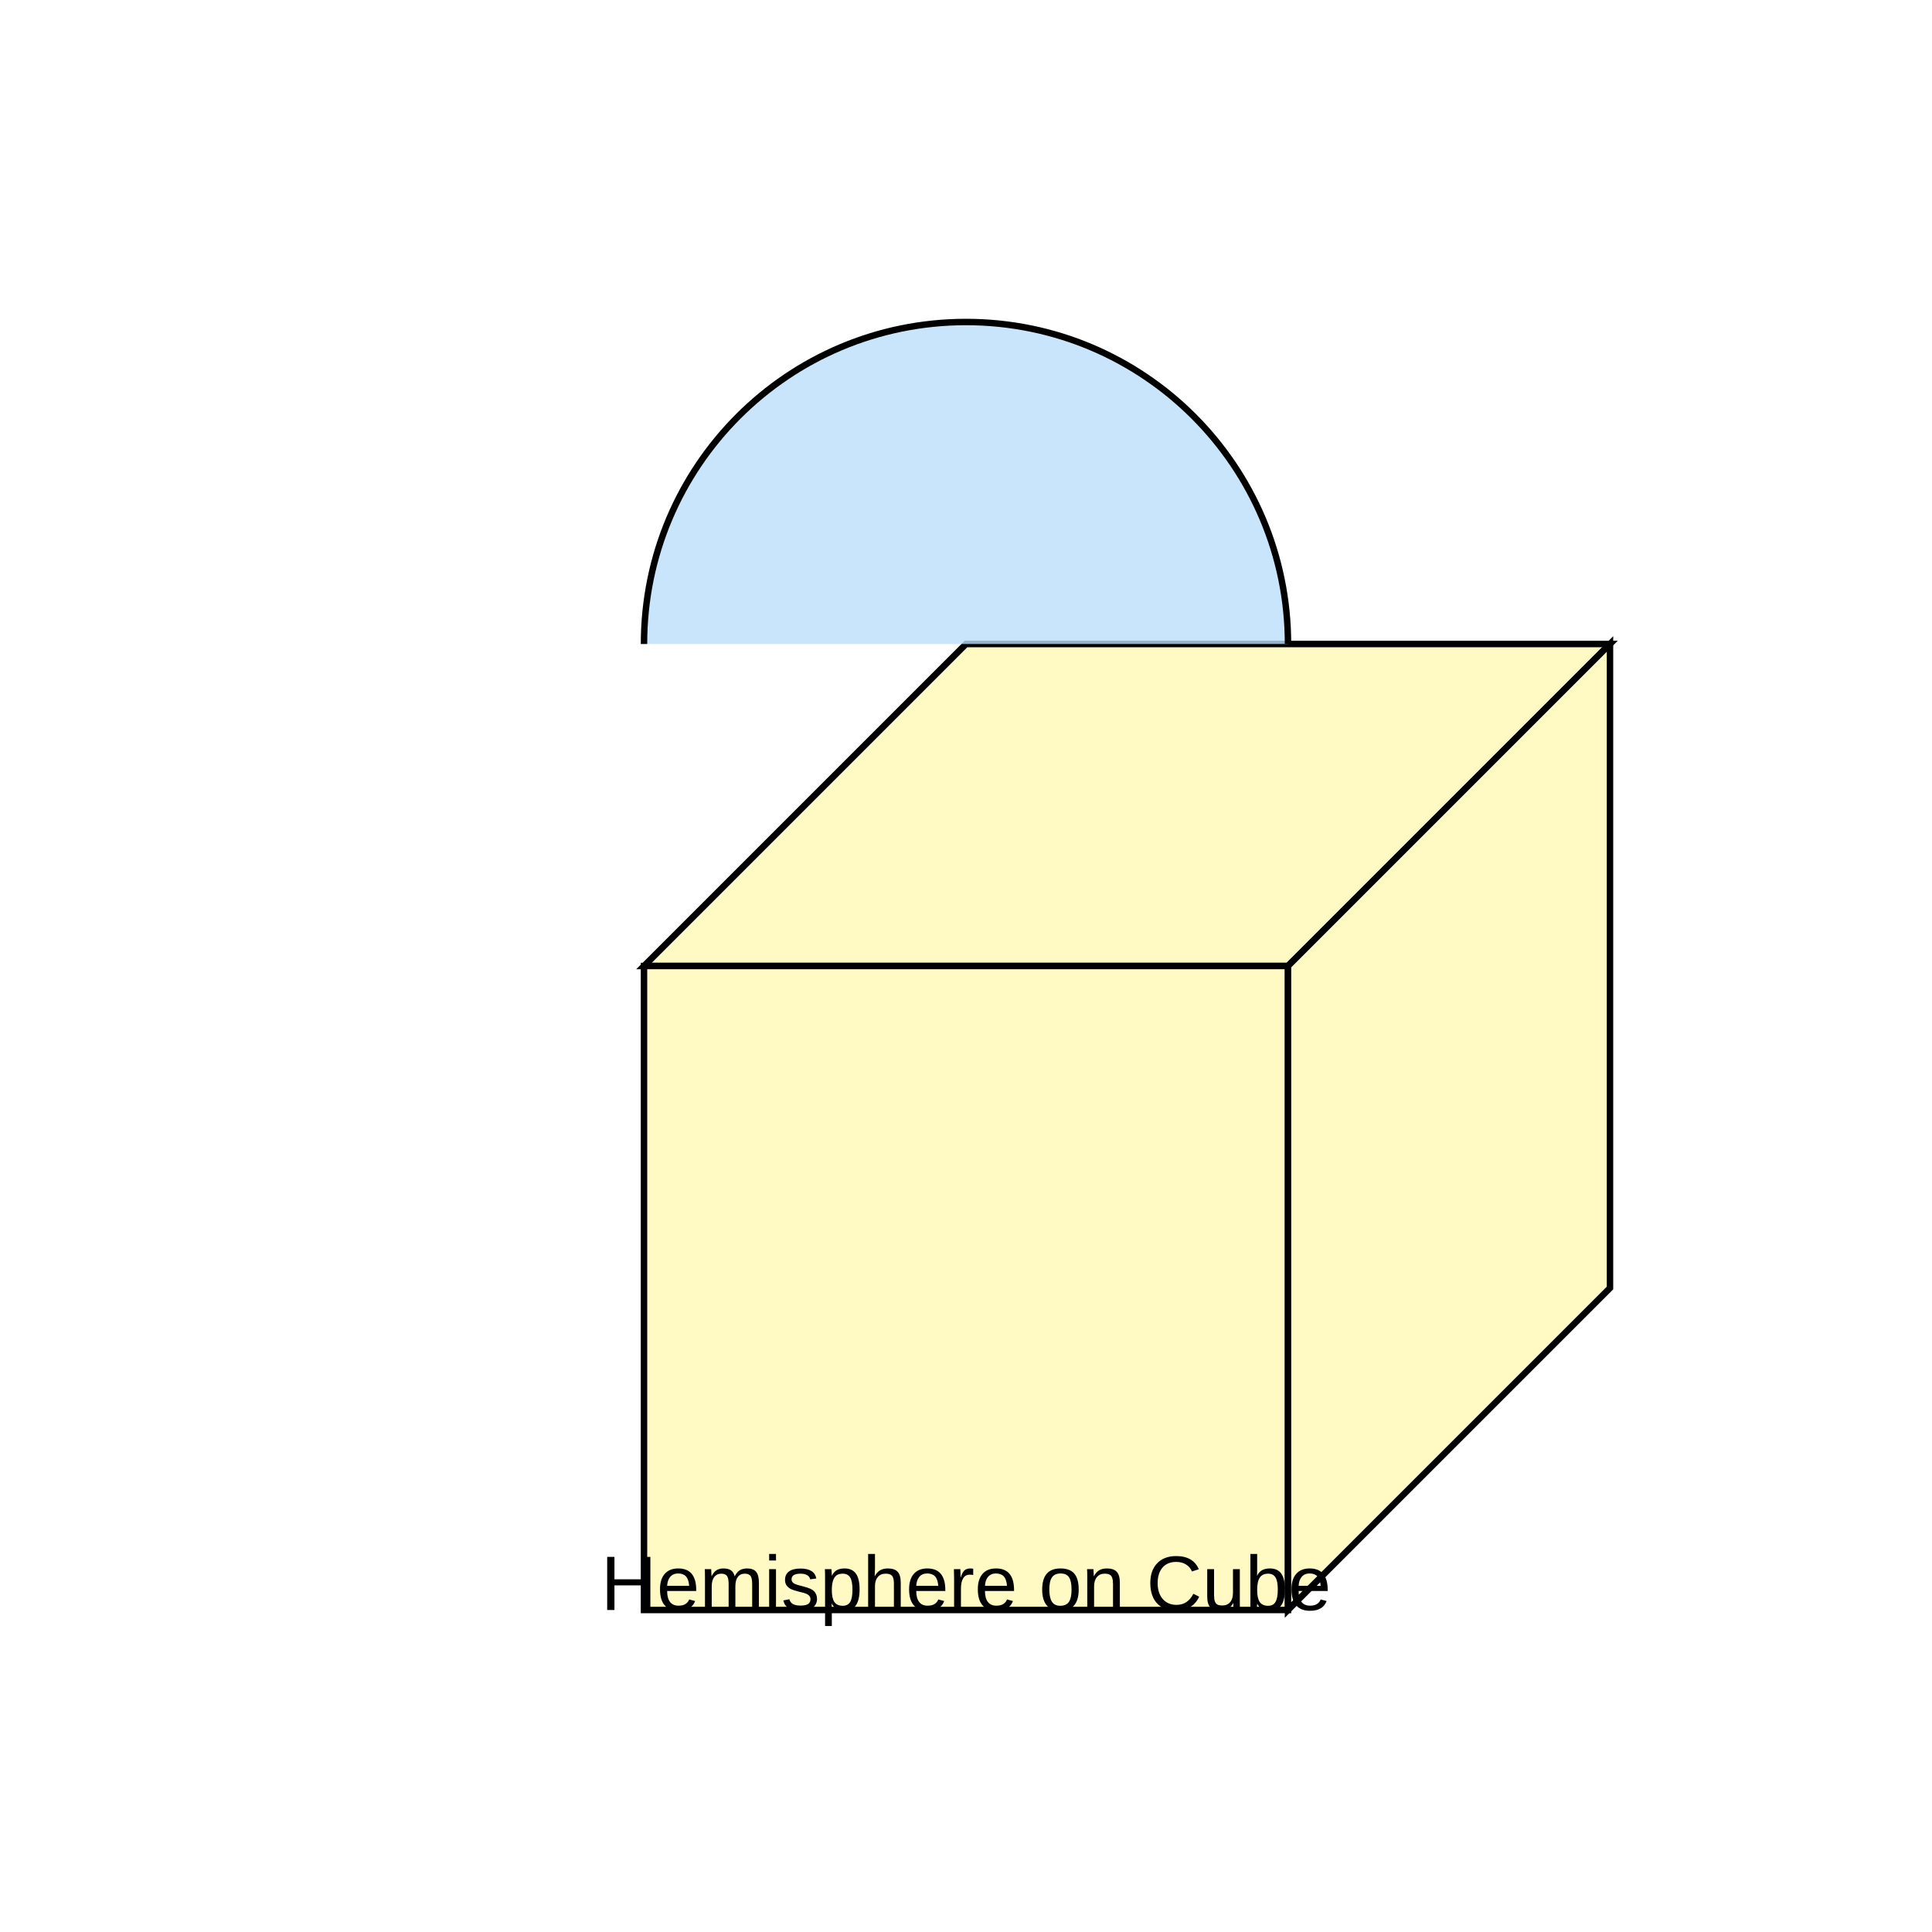
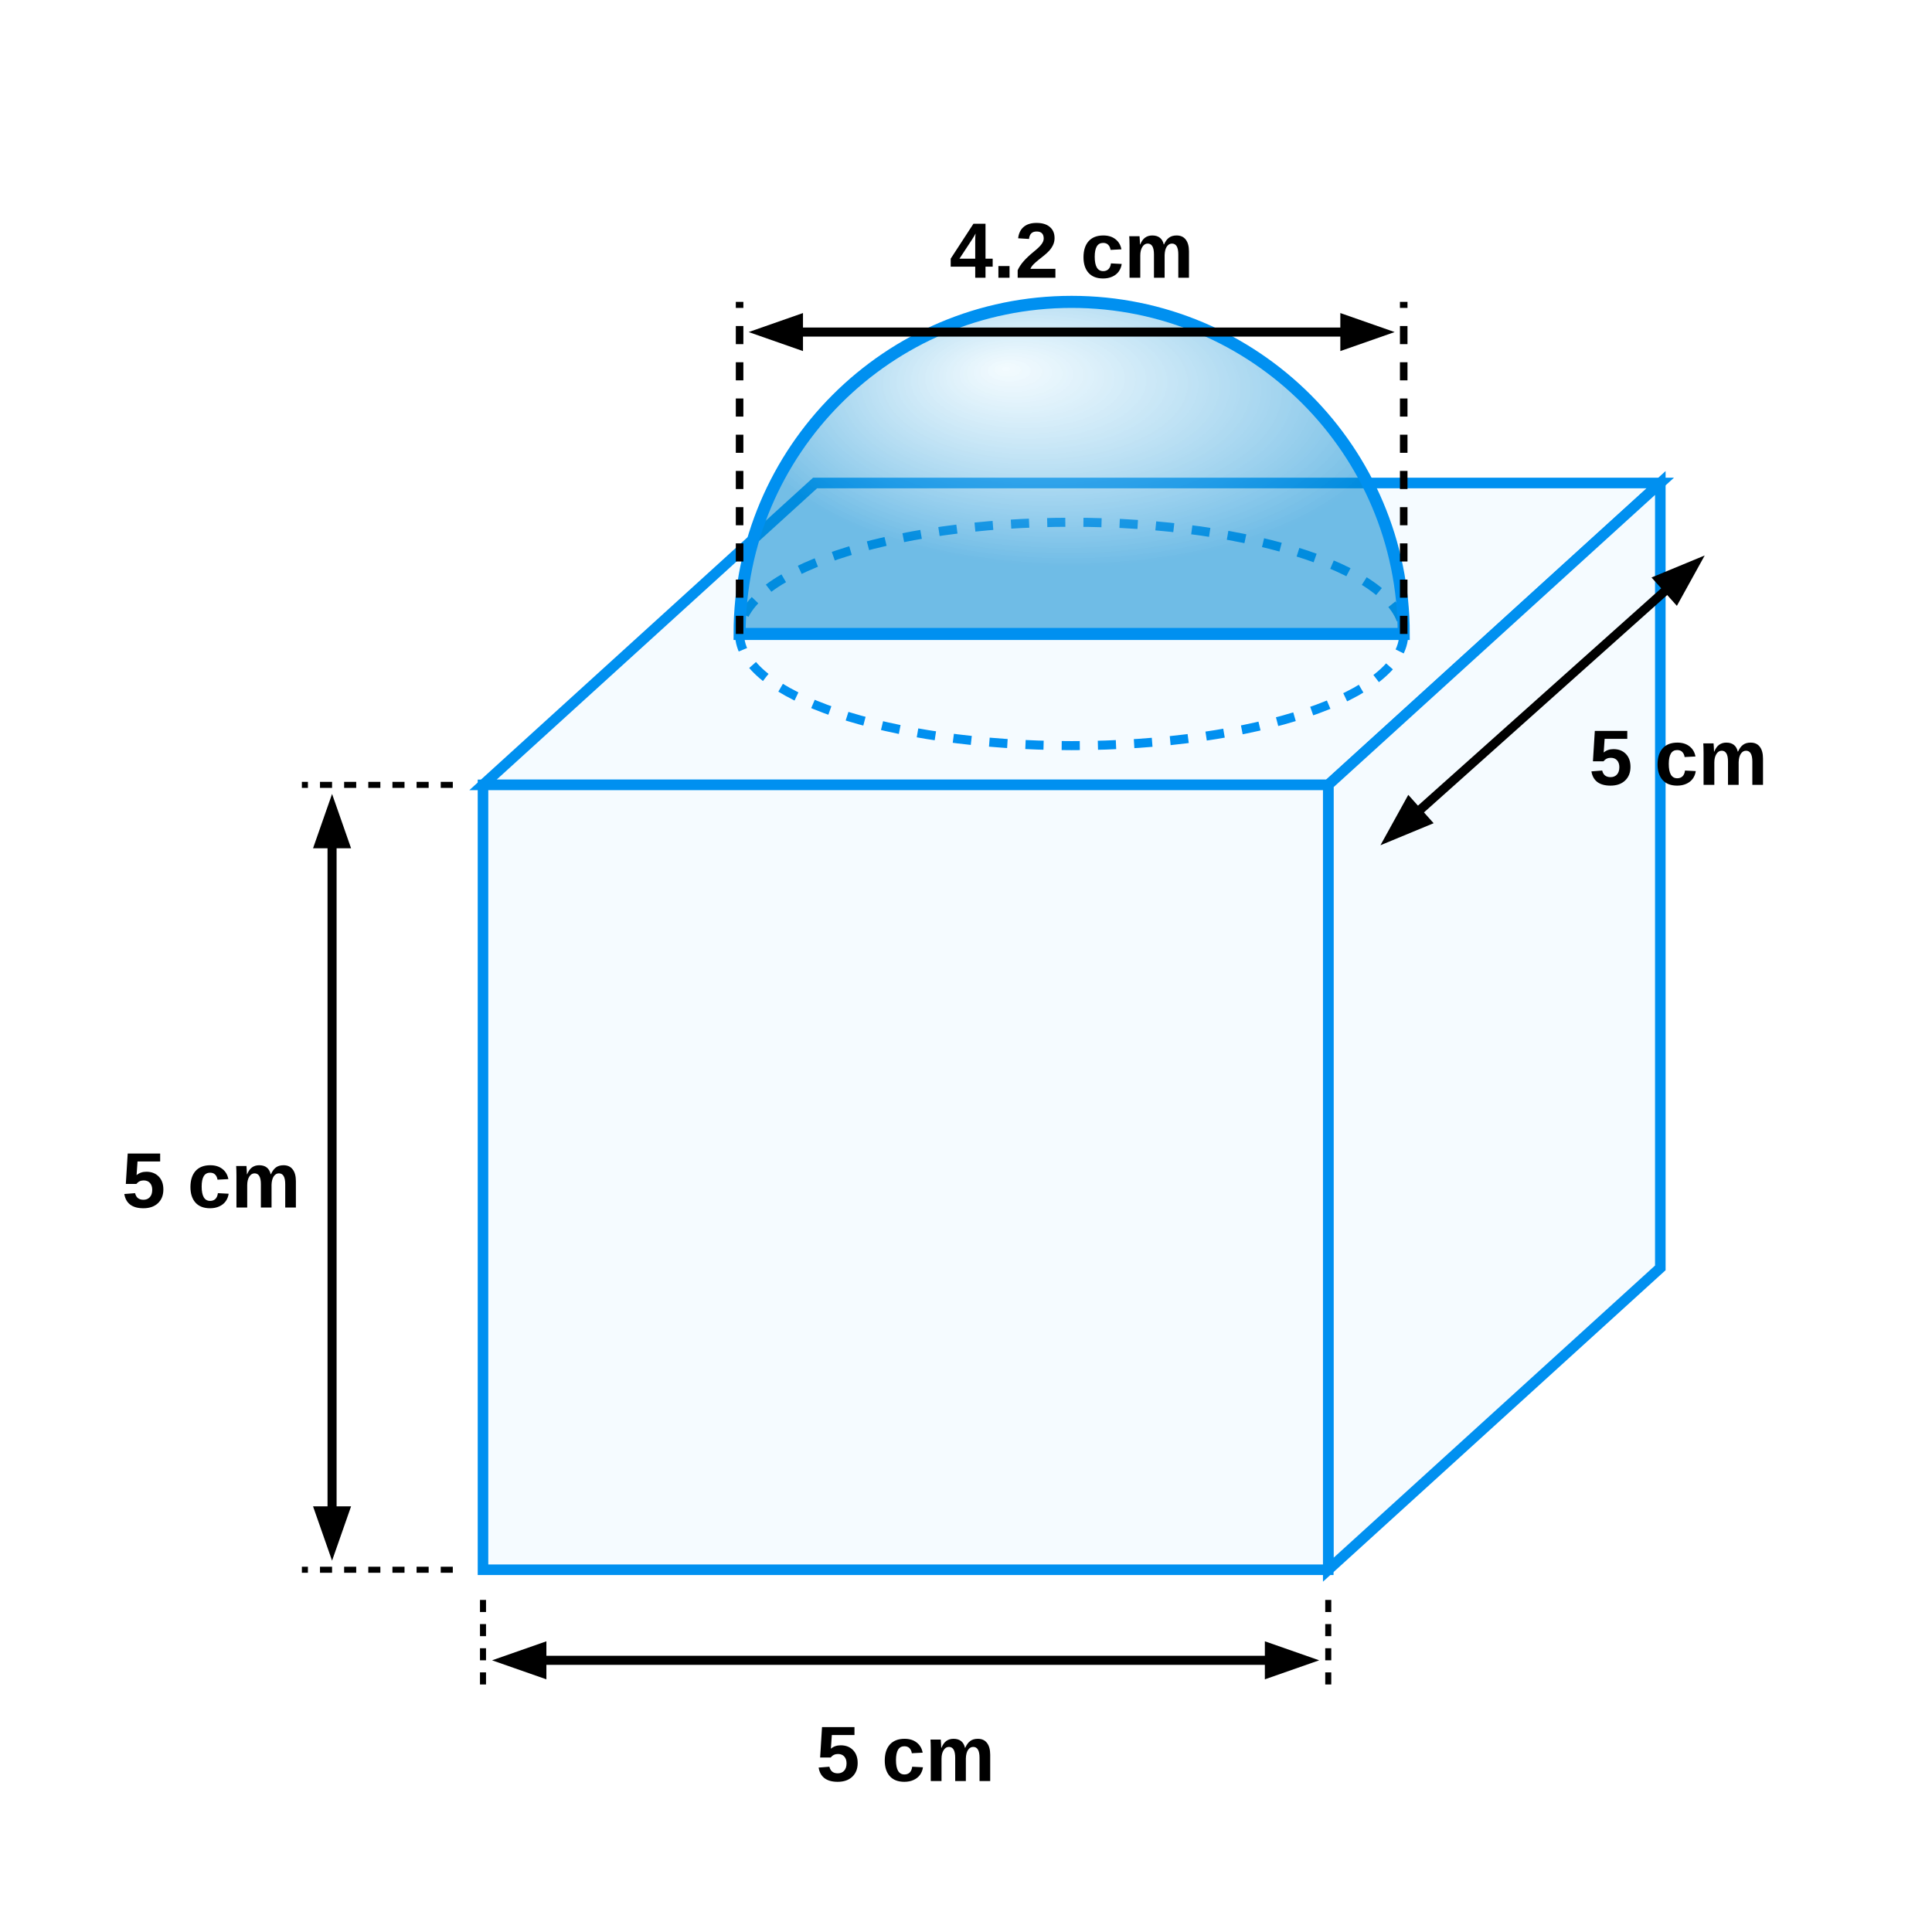
- <svg xmlns="http://www.w3.org/2000/svg" viewBox="0 0 300 300" width="300" height="300" style="background-color:white; border:1px solid #ddd;">
-   <path d="M 100 150.0 L 150.0 100 L 250.0 100 L 200 150.0 Z" fill="#fff9c4" stroke="black" stroke-width="1" />
-   <rect x="100" y="150.0" width="100" height="100" fill="#fff9c4" stroke="black" stroke-width="1" />
-   <path d="M 200 150.0 L 250.0 100 L 250.0 200 L 200 250.0 Z" fill="#fff9c4" stroke="black" stroke-width="1" />
-   <path d="M 100 100 A 50 50 0 0 1 200 100" fill="#bbdefb" stroke="black" fill-opacity="0.8" />
-   <text x="150" y="250" font-family="Arial" font-size="12" fill="black" text-anchor="middle">Hemisphere on Cube</text>
+ <svg xmlns="http://www.w3.org/2000/svg" viewBox="0 0 320 320" width="320" height="320" style="background-color:white; border:1px solid #ddd;">
+   <defs>
+     <marker id="arrow" viewBox="0 0 10 10" refX="5" refY="5" markerWidth="6" markerHeight="6" orient="auto-start-reverse">
+       <path d="M 0 1.5 L 10 5 L 0 8.5 z" fill="black" />
+     </marker>
+     <radialGradient id="hemiGrad" cx="50%" cy="30%" r="50%" fx="40%" fy="20%">
+       <stop offset="0%" stop-color="#e1f5fe" stop-opacity="0.4" />
+       <stop offset="100%" stop-color="#0288d1" stop-opacity="0.55" />
+     </radialGradient>
+   </defs>
+   <path d="M 80 130 L 135 80 L 275 80 L 220 130 Z" fill="#f5fbff" stroke="#0090f0" stroke-width="1.75" />
+   <path d="M 220 130 L 275 80 L 275 210 L 220 260 Z" fill="#f5fbff" stroke="#0090f0" stroke-width="1.75" />
+   <path d="M 80 130 L 220 130 L 220 260 L 80 260 Z" fill="#f5fbff" stroke="#0090f0" stroke-width="1.75" />
+   <ellipse cx="177.5" cy="105" rx="55" ry="18.5" fill="none" stroke="#0090f0" stroke-width="1.5" stroke-dasharray="3,3" />
+   <path d="M 122.5 105 A 55 55 0 0 1 232.5 105 Z" fill="url(#hemiGrad)" stroke="#0090f0" stroke-width="2" />
+   <line x1="75" y1="130" x2="50" y2="130" stroke="black" stroke-width="1" stroke-dasharray="2" />
+   <line x1="75" y1="260" x2="50" y2="260" stroke="black" stroke-width="1" stroke-dasharray="2" />
+   <line x1="80" y1="265" x2="80" y2="280" stroke="black" stroke-width="1" stroke-dasharray="2" />
+   <line x1="220" y1="265" x2="220" y2="280" stroke="black" stroke-width="1" stroke-dasharray="2" />
+   <line x1="122.5" y1="105" x2="122.5" y2="50" stroke="black" stroke-width="1.25" stroke-dasharray="3,3" />
+   <line x1="232.5" y1="105" x2="232.5" y2="50" stroke="black" stroke-width="1.25" stroke-dasharray="3,3" />
+   <line x1="55" y1="136" x2="55" y2="254" stroke="black" stroke-width="1.5" marker-start="url(#arrow)" marker-end="url(#arrow)" />
+   <text x="35" y="200" font-family="Arial" font-size="13" font-weight="bold" fill="black" text-anchor="middle">5 cm</text>
+   <line x1="86" y1="275" x2="214" y2="275" stroke="black" stroke-width="1.5" marker-start="url(#arrow)" marker-end="url(#arrow)" />
+   <text x="150" y="295" font-family="Arial" font-size="13" font-weight="bold" fill="black" text-anchor="middle">5 cm</text>
+   <line x1="232" y1="137" x2="279" y2="95" stroke="black" stroke-width="1.5" marker-start="url(#arrow)" marker-end="url(#arrow)" />
+   <text x="278" y="130" font-family="Arial" font-size="13" font-weight="bold" fill="black" text-anchor="middle">5 cm</text>
+   <line x1="128.5" y1="55" x2="226.5" y2="55" stroke="black" stroke-width="1.5" marker-start="url(#arrow)" marker-end="url(#arrow)" />
+   <text x="177.5" y="46" font-family="Arial" font-size="13" font-weight="bold" fill="black" text-anchor="middle">4.2 cm</text>
</svg>
